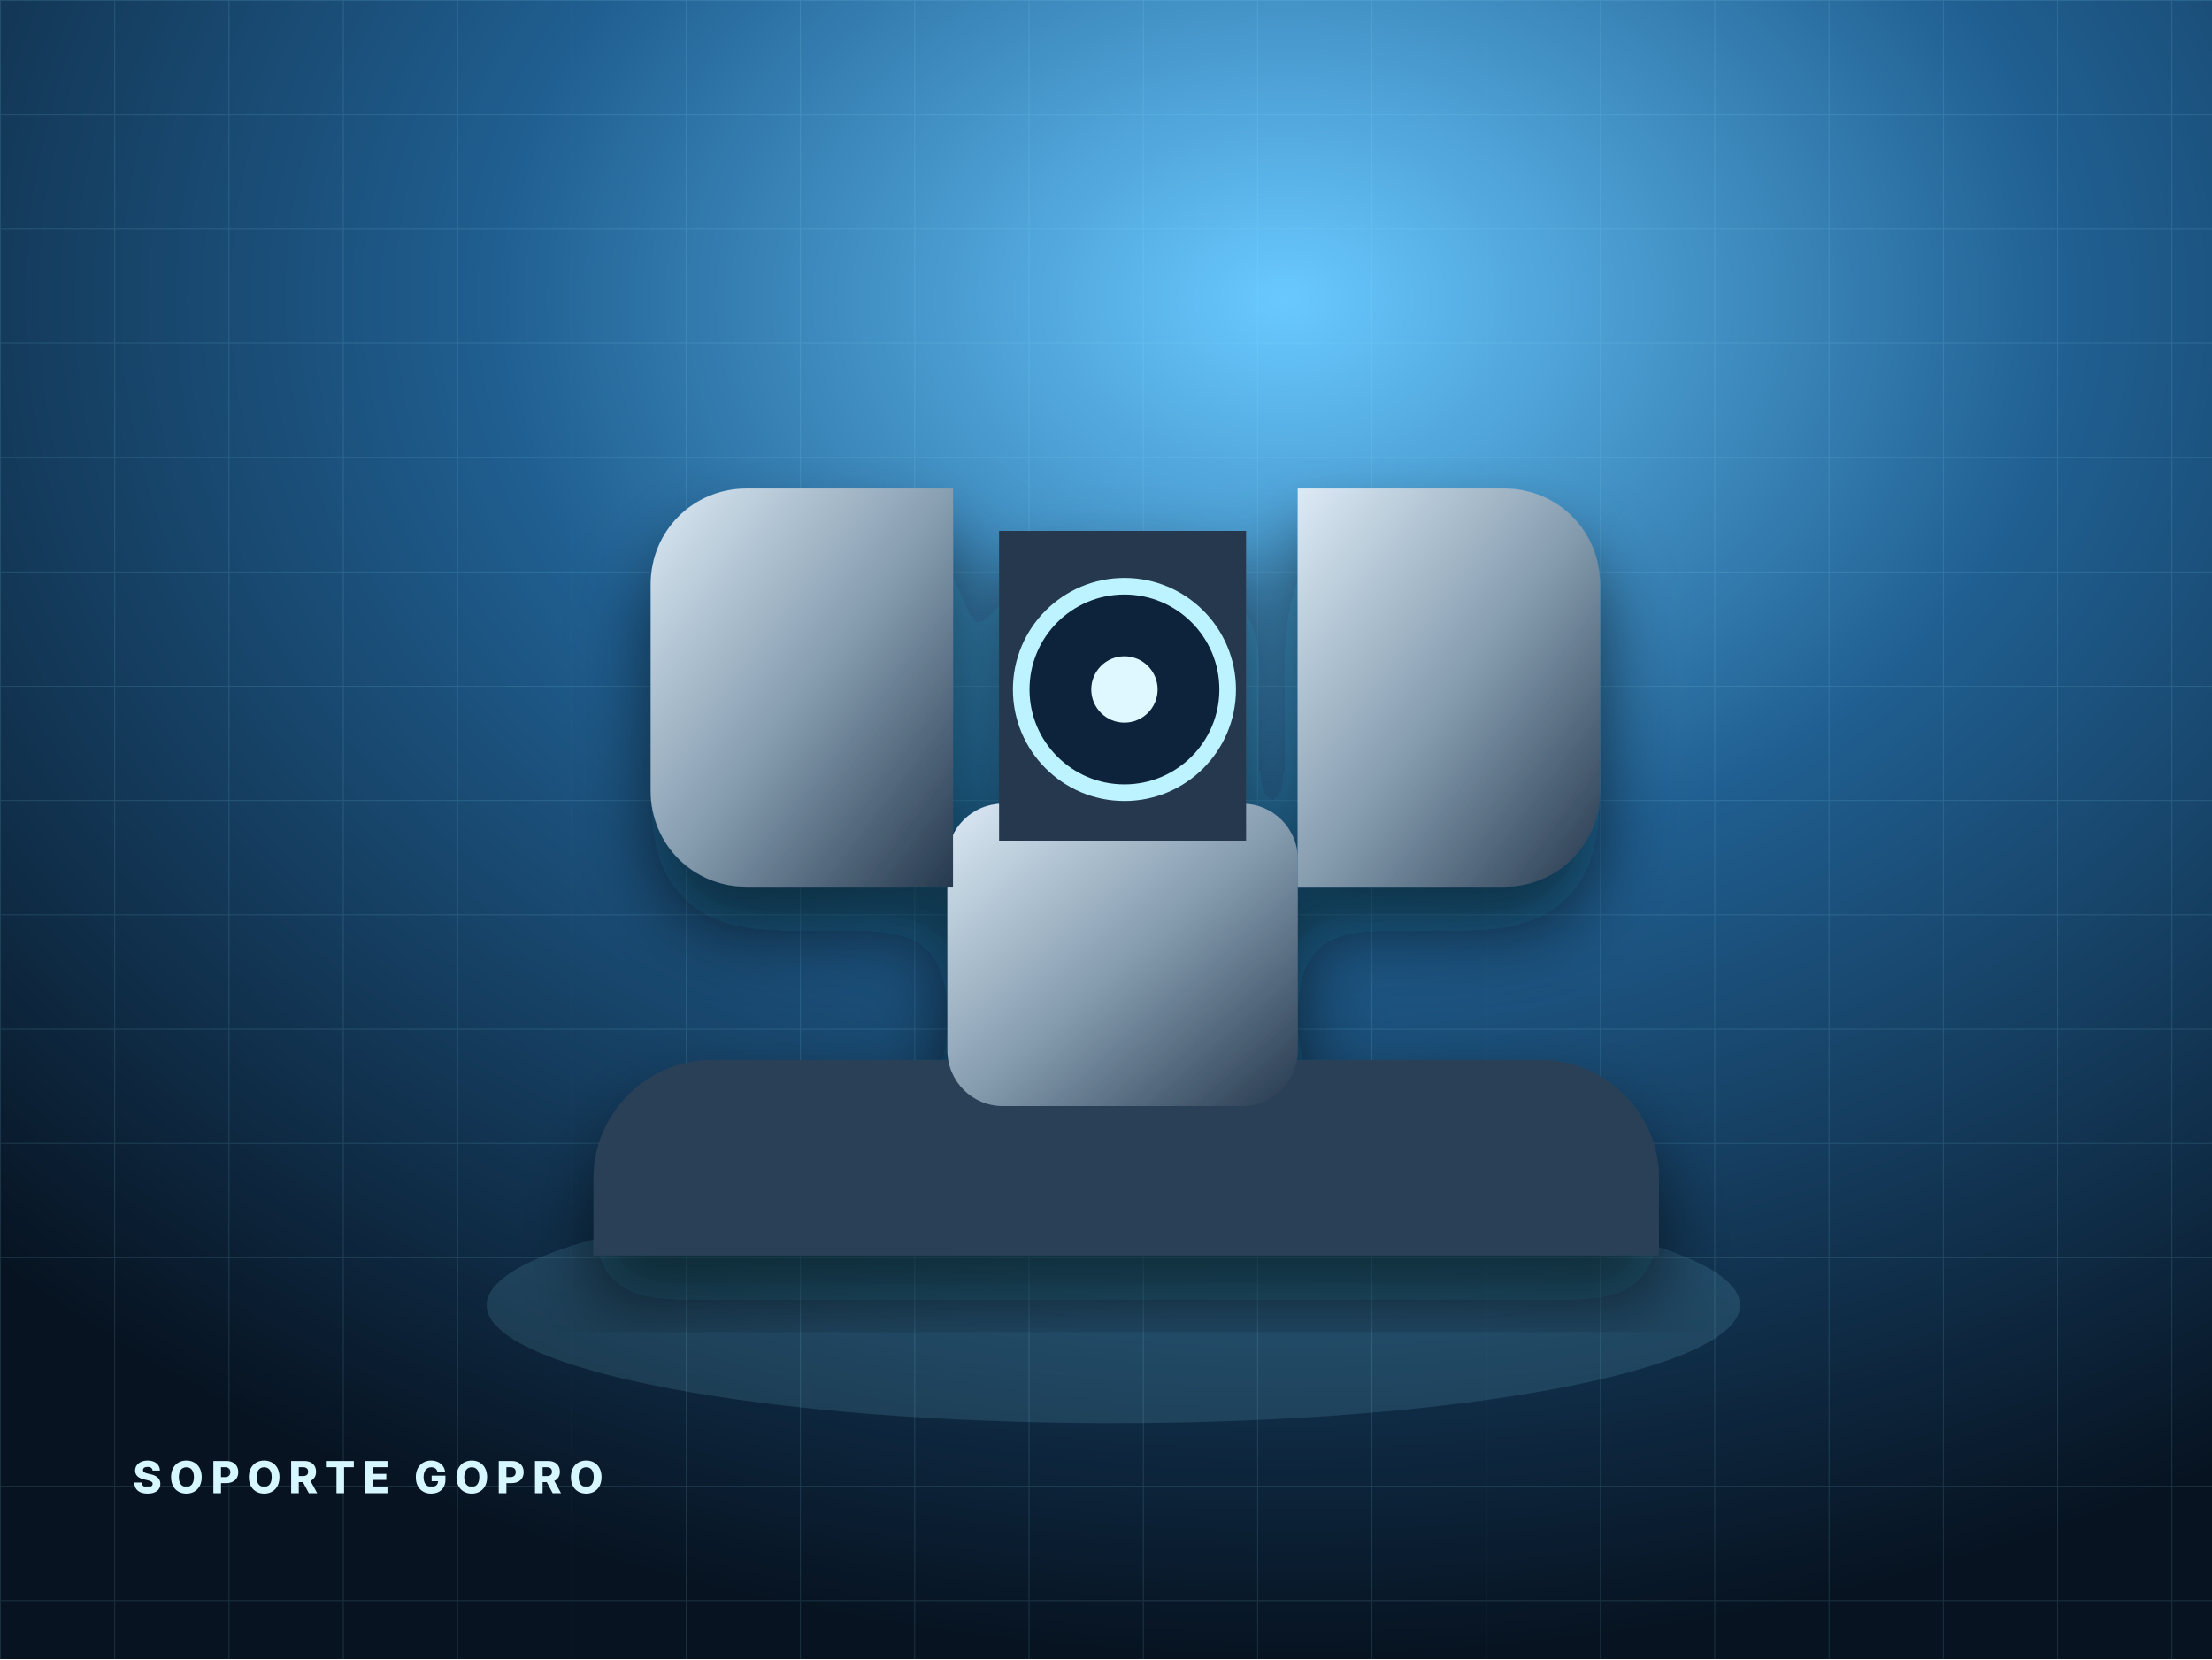
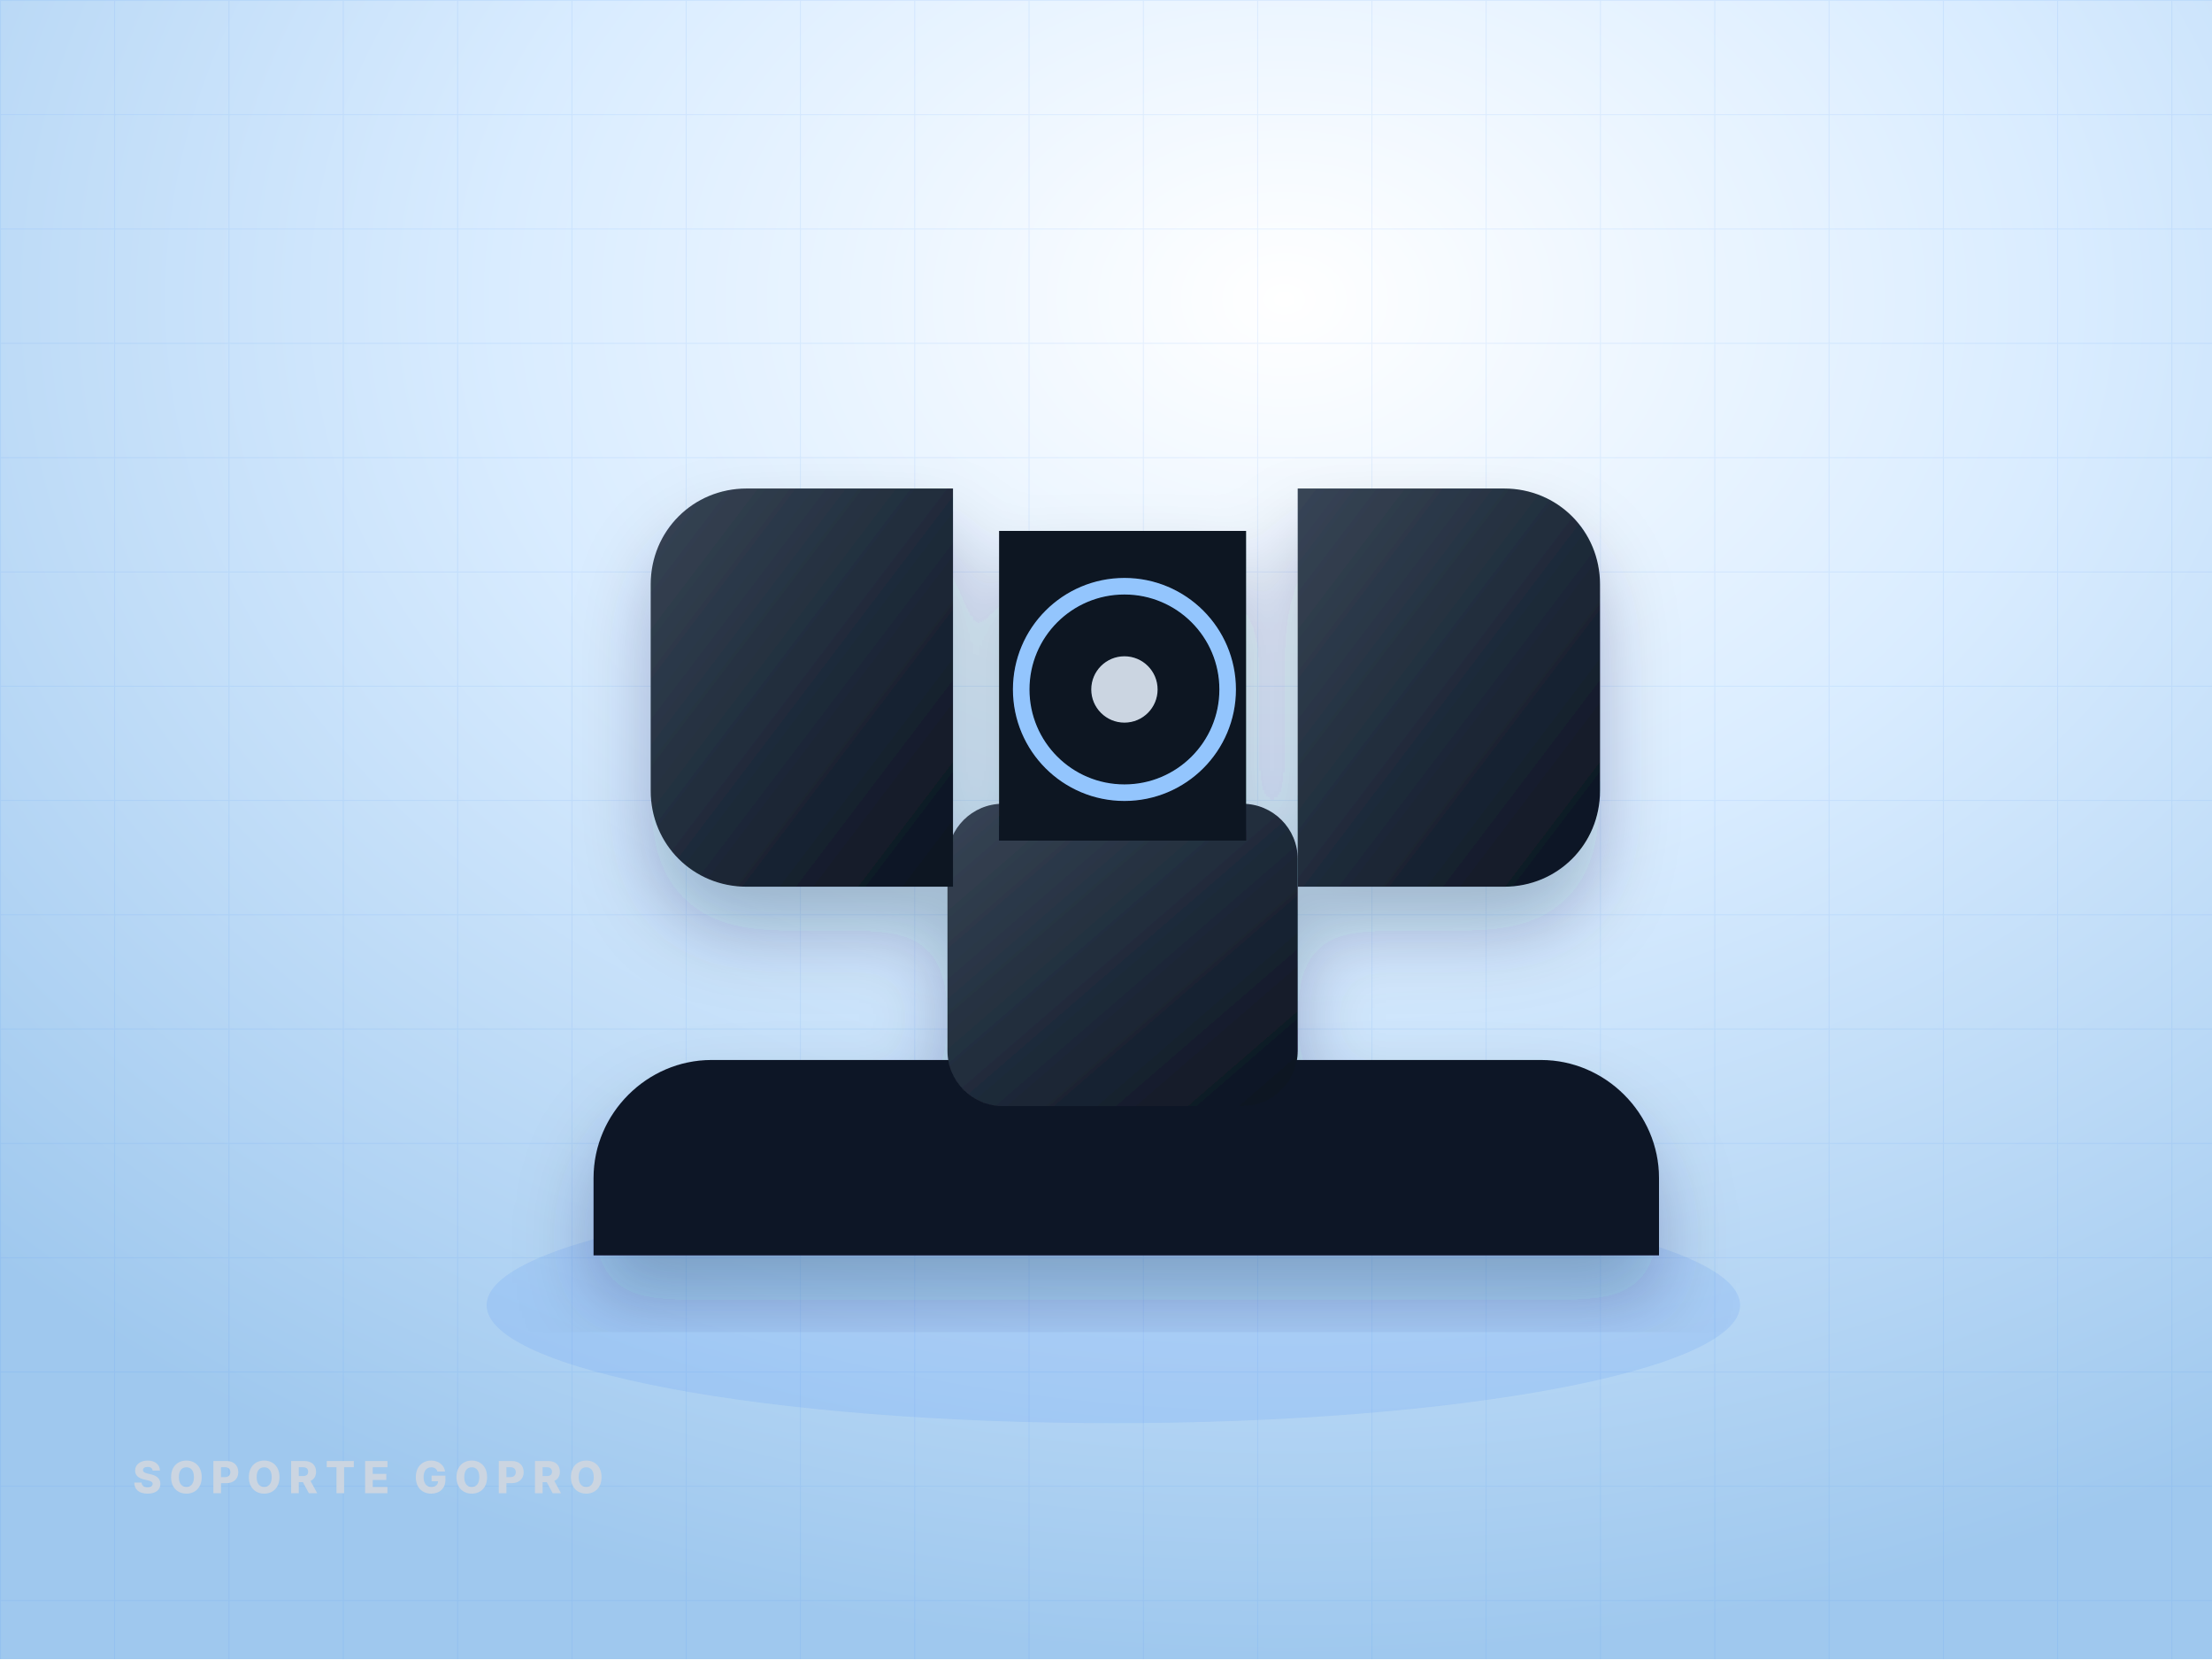
<svg xmlns="http://www.w3.org/2000/svg" viewBox="0 0 1200 900" role="img" aria-label="Soporte GoPro con horquilla configurable">
  <defs>
    <radialGradient id="bg" cx="58%" cy="18%" r="82%">
-       <stop offset="0" stop-color="#69c9ff" />
-       <stop offset=".43" stop-color="#205f91" />
-       <stop offset="1" stop-color="#071321" />
+       <stop offset="0" stop-color="#ffffff" />
+       <stop offset=".43" stop-color="#d9ecff" />
+       <stop offset="1" stop-color="#9fc8ee" />
    </radialGradient>
    <linearGradient id="body" x1="0" y1="0" x2="1" y2="1">
-       <stop offset="0" stop-color="#dceaf5" />
-       <stop offset=".52" stop-color="#849bae" />
-       <stop offset="1" stop-color="#26394e" />
+       <stop offset="0" stop-color="#384556" />
+       <stop offset=".52" stop-color="#1f2b3a" />
+       <stop offset="1" stop-color="#0b1220" />
    </linearGradient>
    <filter id="shadow">
-       <feDropShadow dx="0" dy="24" stdDeviation="20" flood-color="#020817" flood-opacity=".6" />
+       <feDropShadow dx="0" dy="24" stdDeviation="20" flood-color="#0b2545" flood-opacity=".26" />
    </filter>
    <pattern id="grid" width="62" height="62" patternUnits="userSpaceOnUse">
-       <path d="M62 0H0v62" fill="none" stroke="#8be9ff" stroke-opacity=".13" />
+       <path d="M62 0H0v62" fill="none" stroke="#3b82f6" stroke-opacity=".10" />
    </pattern>
  </defs>
  <rect width="1200" height="900" fill="url(#bg)" />
  <rect width="1200" height="900" fill="url(#grid)" />
-   <ellipse cx="604" cy="708" rx="340" ry="64" fill="#8be9ff" opacity=".13" />
+   <ellipse cx="604" cy="708" rx="340" ry="64" fill="#3b82f6" opacity=".13" />
  <g filter="url(#shadow)">
-     <path d="M386 575h450c35 0 64 29 64 64v42H322v-42c0-35 29-64 64-64Z" fill="#2c4056" />
+     <path d="M386 575h450c35 0 64 29 64 64v42H322v-42c0-35 29-64 64-64Z" fill="#101827" />
    <rect x="514" y="436" width="190" height="164" rx="30" fill="url(#body)" />
    <path d="M405 265h112v216H405c-29 0-52-23-52-52V317c0-29 23-52 52-52Z" fill="url(#body)" />
    <path d="M704 265h112c29 0 52 23 52 52v112c0 29-23 52-52 52H704Z" fill="url(#body)" />
-     <path d="M542 288h134v168H542Z" fill="#26394e" />
-     <circle cx="610" cy="374" r="56" fill="#10243a" stroke="#bdf3ff" stroke-width="9" />
-     <circle cx="610" cy="374" r="18" fill="#dff8ff" />
+     <path d="M542 288h134v168H542Z" fill="#0b1220" />
+     <circle cx="610" cy="374" r="56" fill="#071321" stroke="#93c5fd" stroke-width="9" />
+     <circle cx="610" cy="374" r="18" fill="#cbd5e1" />
  </g>
-   <text x="72" y="810" fill="#d6f7ff" font-family="Inter,Arial,sans-serif" font-size="24" font-weight="800" letter-spacing="4">SOPORTE GOPRO</text>
+   <text x="72" y="810" fill="#cbd5e1" font-family="Inter,Arial,sans-serif" font-size="24" font-weight="800" letter-spacing="4">SOPORTE GOPRO</text>
</svg>
